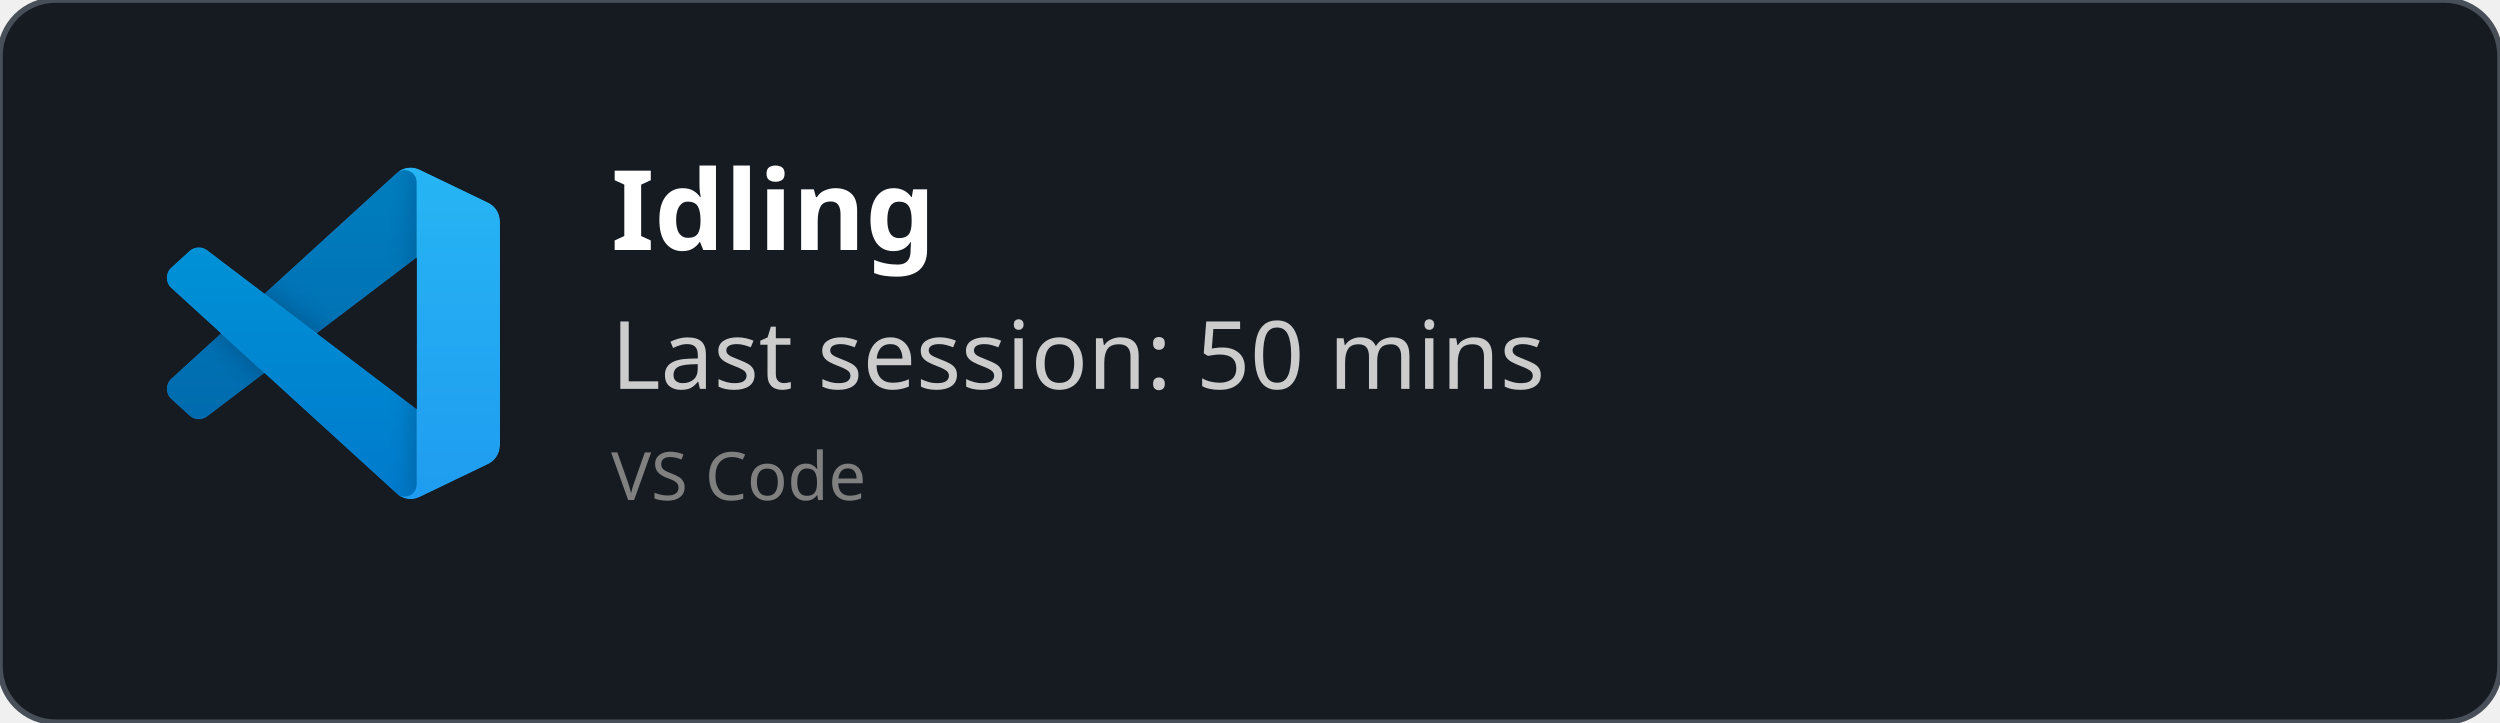
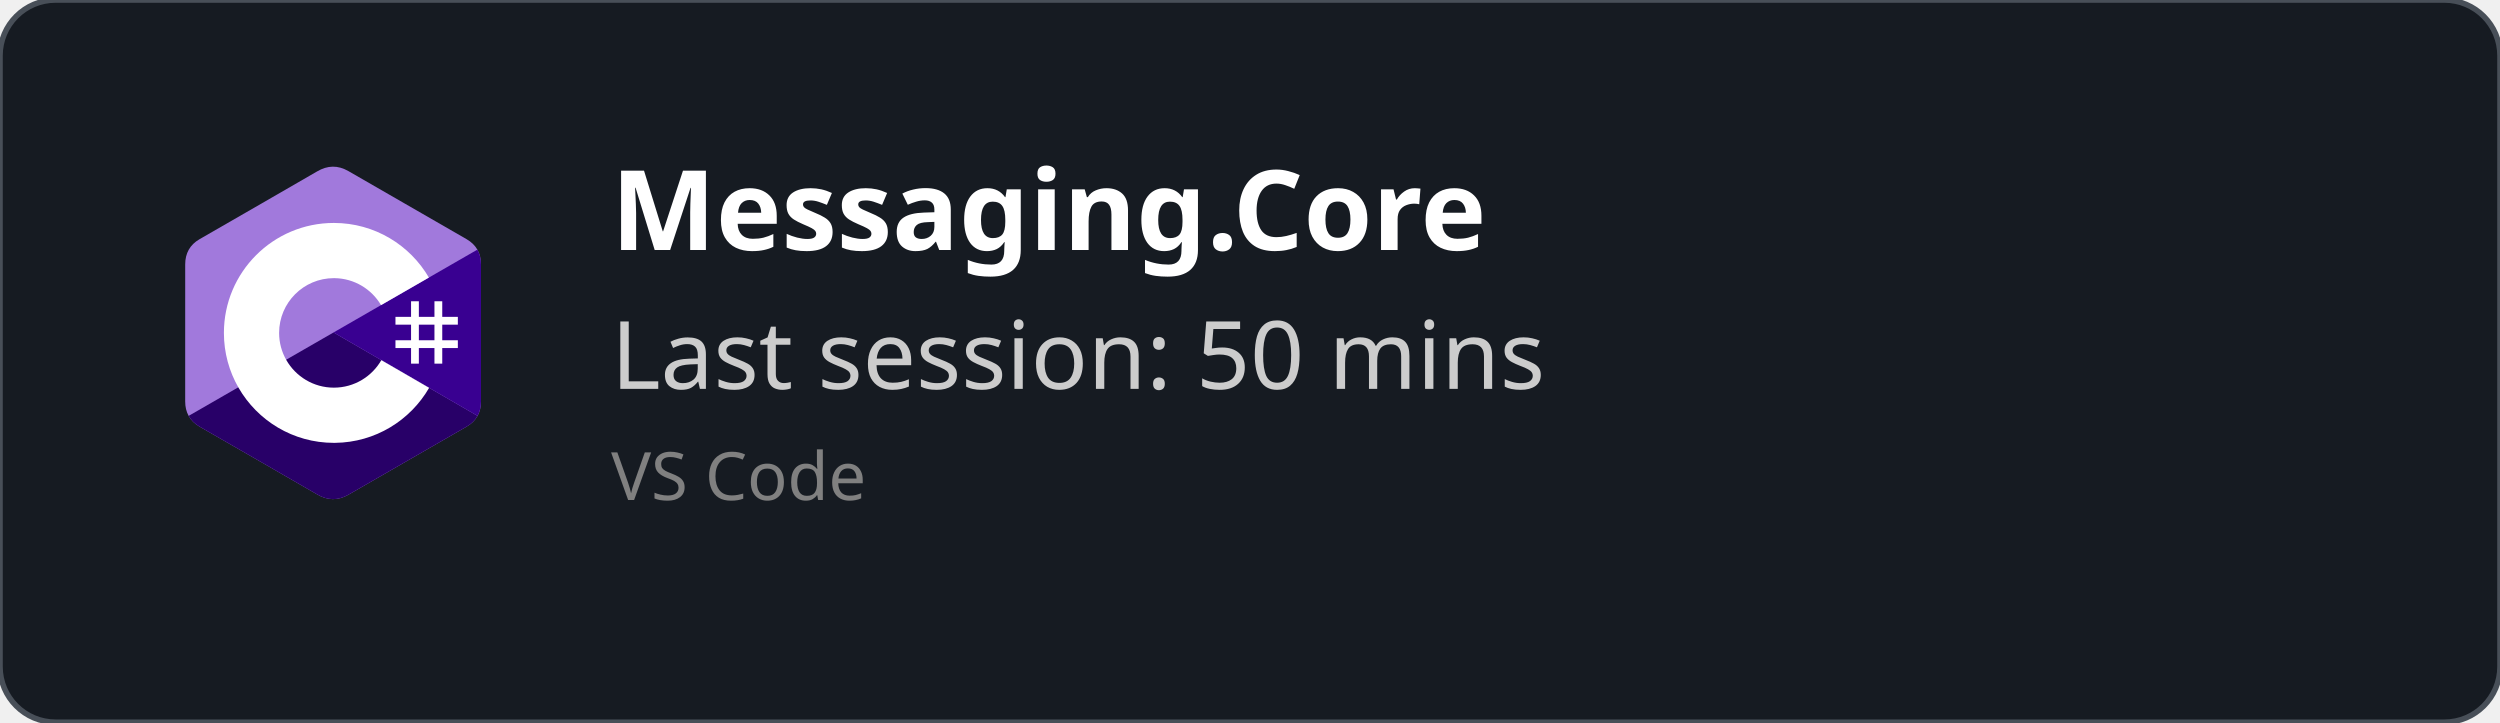
<svg xmlns="http://www.w3.org/2000/svg" width="450" height="130" viewBox="0 0 450 130" fill="none" role="img">
  <style>
    *{
        font-family: 'Segoe UI', Ubuntu, monospace
    }
    </style>
  <defs>
    <clipPath id="horizontalClip" x="20" y="20" width="500" height="200">
      <rect x="90" y="20" width="300" height="50" />
    </clipPath>
  </defs>
  <rect width="450" height="130" fill="rgba(22,27,34)" stroke="#484f58" stroke-width="1" fill-opacity="1" stroke-opacity="1" x="0" y="0" rx="10px" ry="10px">
    </rect>
-   <svg width="60" height="60" x="30" y="30" viewBox="0 0 100 100" fill="none" id="vscode">
-     <mask id="mask0" mask-type="alpha" maskUnits="userSpaceOnUse" x="0" y="0" width="100" height="100">
-       <path fill-rule="evenodd" clip-rule="evenodd" d="M70.912 99.317C72.487 99.931 74.283 99.891 75.873 99.126L96.461 89.22C98.624 88.179 100 85.989 100 83.587V16.413C100 14.011 98.624 11.822 96.461 10.781L75.873 0.874C73.786 -0.13 71.345 0.116 69.513 1.447C69.252 1.637 69.003 1.849 68.769 2.083L29.355 38.041L12.187 25.01C10.589 23.797 8.354 23.896 6.869 25.246L1.363 30.255C-0.453 31.906 -0.455 34.763 1.359 36.417L16.247 50L1.359 63.583C-0.455 65.237 -0.453 68.094 1.363 69.745L6.869 74.754C8.354 76.104 10.589 76.204 12.187 74.99L29.355 61.959L68.769 97.917C69.392 98.541 70.125 99.01 70.912 99.317ZM75.015 27.299L45.109 50L75.015 72.701V27.299Z" fill="white" />
-     </mask>
-     <g mask="url(#mask0)">
-       <path d="M96.461 10.796L75.857 0.876C73.472 -0.273 70.622 0.212 68.75 2.083L1.299 63.583C-0.516 65.237 -0.514 68.094 1.303 69.745L6.813 74.754C8.298 76.104 10.535 76.204 12.134 74.99L93.361 13.37C96.086 11.303 100 13.246 100 16.667V16.427C100 14.027 98.625 11.838 96.461 10.796Z" fill="#0065A9" />
-       <g filter="url(#filter0_d)">
-         <path d="M96.461 89.204L75.857 99.124C73.472 100.273 70.622 99.788 68.75 97.917L1.299 36.417C-0.516 34.763 -0.514 31.906 1.303 30.255L6.813 25.246C8.298 23.896 10.535 23.796 12.134 25.009L93.361 86.63C96.086 88.697 100 86.754 100 83.333V83.573C100 85.974 98.625 88.162 96.461 89.204Z" fill="#007ACC" />
-       </g>
-       <g filter="url(#filter1_d)">
-         <path d="M75.858 99.126C73.472 100.274 70.622 99.788 68.75 97.917C71.056 100.223 75 98.59 75 95.328V4.672C75 1.41 71.056 -0.223 68.75 2.083C70.622 0.211 73.472 -0.274 75.858 0.874L96.459 10.781C98.623 11.822 100 14.011 100 16.413V83.587C100 85.989 98.623 88.179 96.459 89.22L75.858 99.126Z" fill="#1F9CF0" />
-       </g>
-       <g style="mix-blend-mode:overlay" opacity="0.25">
-         <path fill-rule="evenodd" clip-rule="evenodd" d="M70.851 99.317C72.426 99.931 74.222 99.891 75.812 99.126L96.4 89.22C98.563 88.179 99.939 85.989 99.939 83.587V16.413C99.939 14.011 98.564 11.822 96.4 10.781L75.812 0.874C73.725 -0.13 71.284 0.116 69.453 1.447C69.191 1.637 68.942 1.849 68.708 2.083L29.294 38.041L12.126 25.01C10.528 23.796 8.293 23.896 6.809 25.246L1.302 30.255C-0.513 31.906 -0.515 34.763 1.298 36.417L16.186 50L1.298 63.583C-0.515 65.237 -0.513 68.094 1.302 69.745L6.809 74.754C8.293 76.104 10.528 76.204 12.126 74.99L29.294 61.959L68.708 97.917C69.332 98.54 70.064 99.01 70.851 99.317ZM74.954 27.299L45.048 50L74.954 72.701V27.299Z" fill="url(#paint0_linear)" />
-       </g>
+   <svg width="60" height="60" x="30" y="30" viewBox="0 0 256 288" version="1.1" preserveAspectRatio="xMidYMid">
+     <g>
+       <path d="M255.569,84.452 C255.567,79.622 254.534,75.354 252.445,71.691 C250.393,68.089 247.32,65.07 243.198,62.683 C209.173,43.064 175.115,23.505 141.101,3.866 C131.931,-1.428 123.04,-1.235 113.938,4.135 C100.395,12.122 32.59,50.969 12.385,62.672 C4.064,67.489 0.015,74.861 0.013,84.443 C0,123.898 0.013,163.352 0,202.808 C0,207.532 0.991,211.717 2.988,215.325 C5.041,219.036 8.157,222.138 12.374,224.579 C32.58,236.282 100.394,275.126 113.934,283.115 C123.04,288.488 131.931,288.68 141.104,283.384 C175.119,263.744 209.179,244.186 243.209,224.567 C247.426,222.127 250.542,219.023 252.595,215.315 C254.589,211.707 255.582,207.522 255.582,202.797 C255.582,202.797 255.582,123.908 255.569,84.452" fill="#A179DC" fill-rule="nonzero" />
+       <path d="M128.182,143.241 L2.988,215.325 C5.041,219.036 8.157,222.138 12.374,224.579 C32.58,236.282 100.394,275.126 113.934,283.115 C123.04,288.488 131.931,288.68 141.104,283.384 C175.119,263.744 209.179,244.186 243.209,224.567 C247.426,222.127 250.542,219.023 252.595,215.315 L128.182,143.241" fill="#280068" fill-rule="nonzero" />
+       <path d="M255.569,84.452 C255.567,79.622 254.534,75.354 252.445,71.691 L128.182,143.241 L252.595,215.315 C254.589,211.707 255.58,207.522 255.582,202.797 C255.582,202.797 255.582,123.908 255.569,84.452" fill="#390091" fill-rule="nonzero" />
+       <path d="M201.892,116.294 L201.892,129.768 L215.366,129.768 L215.366,116.294 L222.103,116.294 L222.103,129.768 L235.577,129.768 L235.577,136.505 L222.103,136.505 L222.103,149.978 L235.577,149.978 L235.577,156.715 L222.103,156.715 L222.103,170.189 L215.366,170.189 L215.366,156.715 L201.892,156.715 L201.892,170.189 L195.155,170.189 L195.155,156.715 L181.682,156.715 L181.682,149.978 L195.155,149.978 L195.155,136.505 L181.682,136.505 L181.682,129.768 L195.155,129.768 L195.155,116.294 L201.892,116.294 Z M215.366,136.505 L201.892,136.505 L201.892,149.978 L215.366,149.978 L215.366,136.505 Z" fill="#FFFFFF" />
+       <path d="M128.457,48.626 C163.601,48.626 194.284,67.712 210.719,96.082 L210.558,95.809 L169.21,119.617 C161.063,105.824 146.128,96.515 128.996,96.323 L128.457,96.32 C102.331,96.32 81.151,117.5 81.151,143.625 C81.151,152.169 83.428,160.178 87.39,167.095 C95.544,181.33 110.873,190.931 128.457,190.931 C146.15,190.931 161.566,181.208 169.678,166.821 L169.481,167.166 L210.768,191.084 C194.513,219.213 164.25,238.241 129.515,238.62 L128.457,238.626 C93.202,238.626 62.432,219.422 46.038,190.902 C38.035,176.979 33.456,160.838 33.456,143.625 C33.456,91.159 75.988,48.626 128.457,48.626 Z" fill="#FFFFFF" fill-rule="nonzero" />
    </g>
-     <defs>
-       <filter id="filter0_d" x="-8.394" y="15.829" width="116.727" height="92.246" filterUnits="userSpaceOnUse" color-interpolation-filters="sRGB">
-         <feFlood flood-opacity="0" result="BackgroundImageFix" />
-         <feColorMatrix in="SourceAlpha" type="matrix" values="0 0 0 0 0 0 0 0 0 0 0 0 0 0 0 0 0 0 127 0" />
-         <feOffset />
-         <feGaussianBlur stdDeviation="4.167" />
-         <feColorMatrix type="matrix" values="0 0 0 0 0 0 0 0 0 0 0 0 0 0 0 0 0 0 0.25 0" />
-         <feBlend mode="overlay" in2="BackgroundImageFix" result="effect1_dropShadow" />
-         <feBlend mode="normal" in="SourceGraphic" in2="effect1_dropShadow" result="shape" />
-       </filter>
-       <filter id="filter1_d" x="60.417" y="-8.076" width="47.917" height="116.151" filterUnits="userSpaceOnUse" color-interpolation-filters="sRGB">
-         <feFlood flood-opacity="0" result="BackgroundImageFix" />
-         <feColorMatrix in="SourceAlpha" type="matrix" values="0 0 0 0 0 0 0 0 0 0 0 0 0 0 0 0 0 0 127 0" />
-         <feOffset />
-         <feGaussianBlur stdDeviation="4.167" />
-         <feColorMatrix type="matrix" values="0 0 0 0 0 0 0 0 0 0 0 0 0 0 0 0 0 0 0.25 0" />
-         <feBlend mode="overlay" in2="BackgroundImageFix" result="effect1_dropShadow" />
-         <feBlend mode="normal" in="SourceGraphic" in2="effect1_dropShadow" result="shape" />
-       </filter>
-       <linearGradient id="paint0_linear" x1="49.939" y1="0.258" x2="49.939" y2="99.742" gradientUnits="userSpaceOnUse">
-         <stop stop-color="white" />
-         <stop offset="1" stop-color="white" stop-opacity="0" />
-       </linearGradient>
-     </defs>
  </svg>
  <text x="110" y="45" font-size="20" clip-path="url(#horizontalClip)" font-weight="bold" font-family="Ubuntu" fill="white">
-     Idling
+     Messaging.Core
    </text>
  <text x="110" y="70" font-size="17px" font-family="Ubuntu" fill="#ccc">
    Last session: 50 mins
    </text>
  <text x="110" y="90" font-size="12px" font-family="Ubuntu" fill="grey">
    VS Code
    </text>
</svg>
